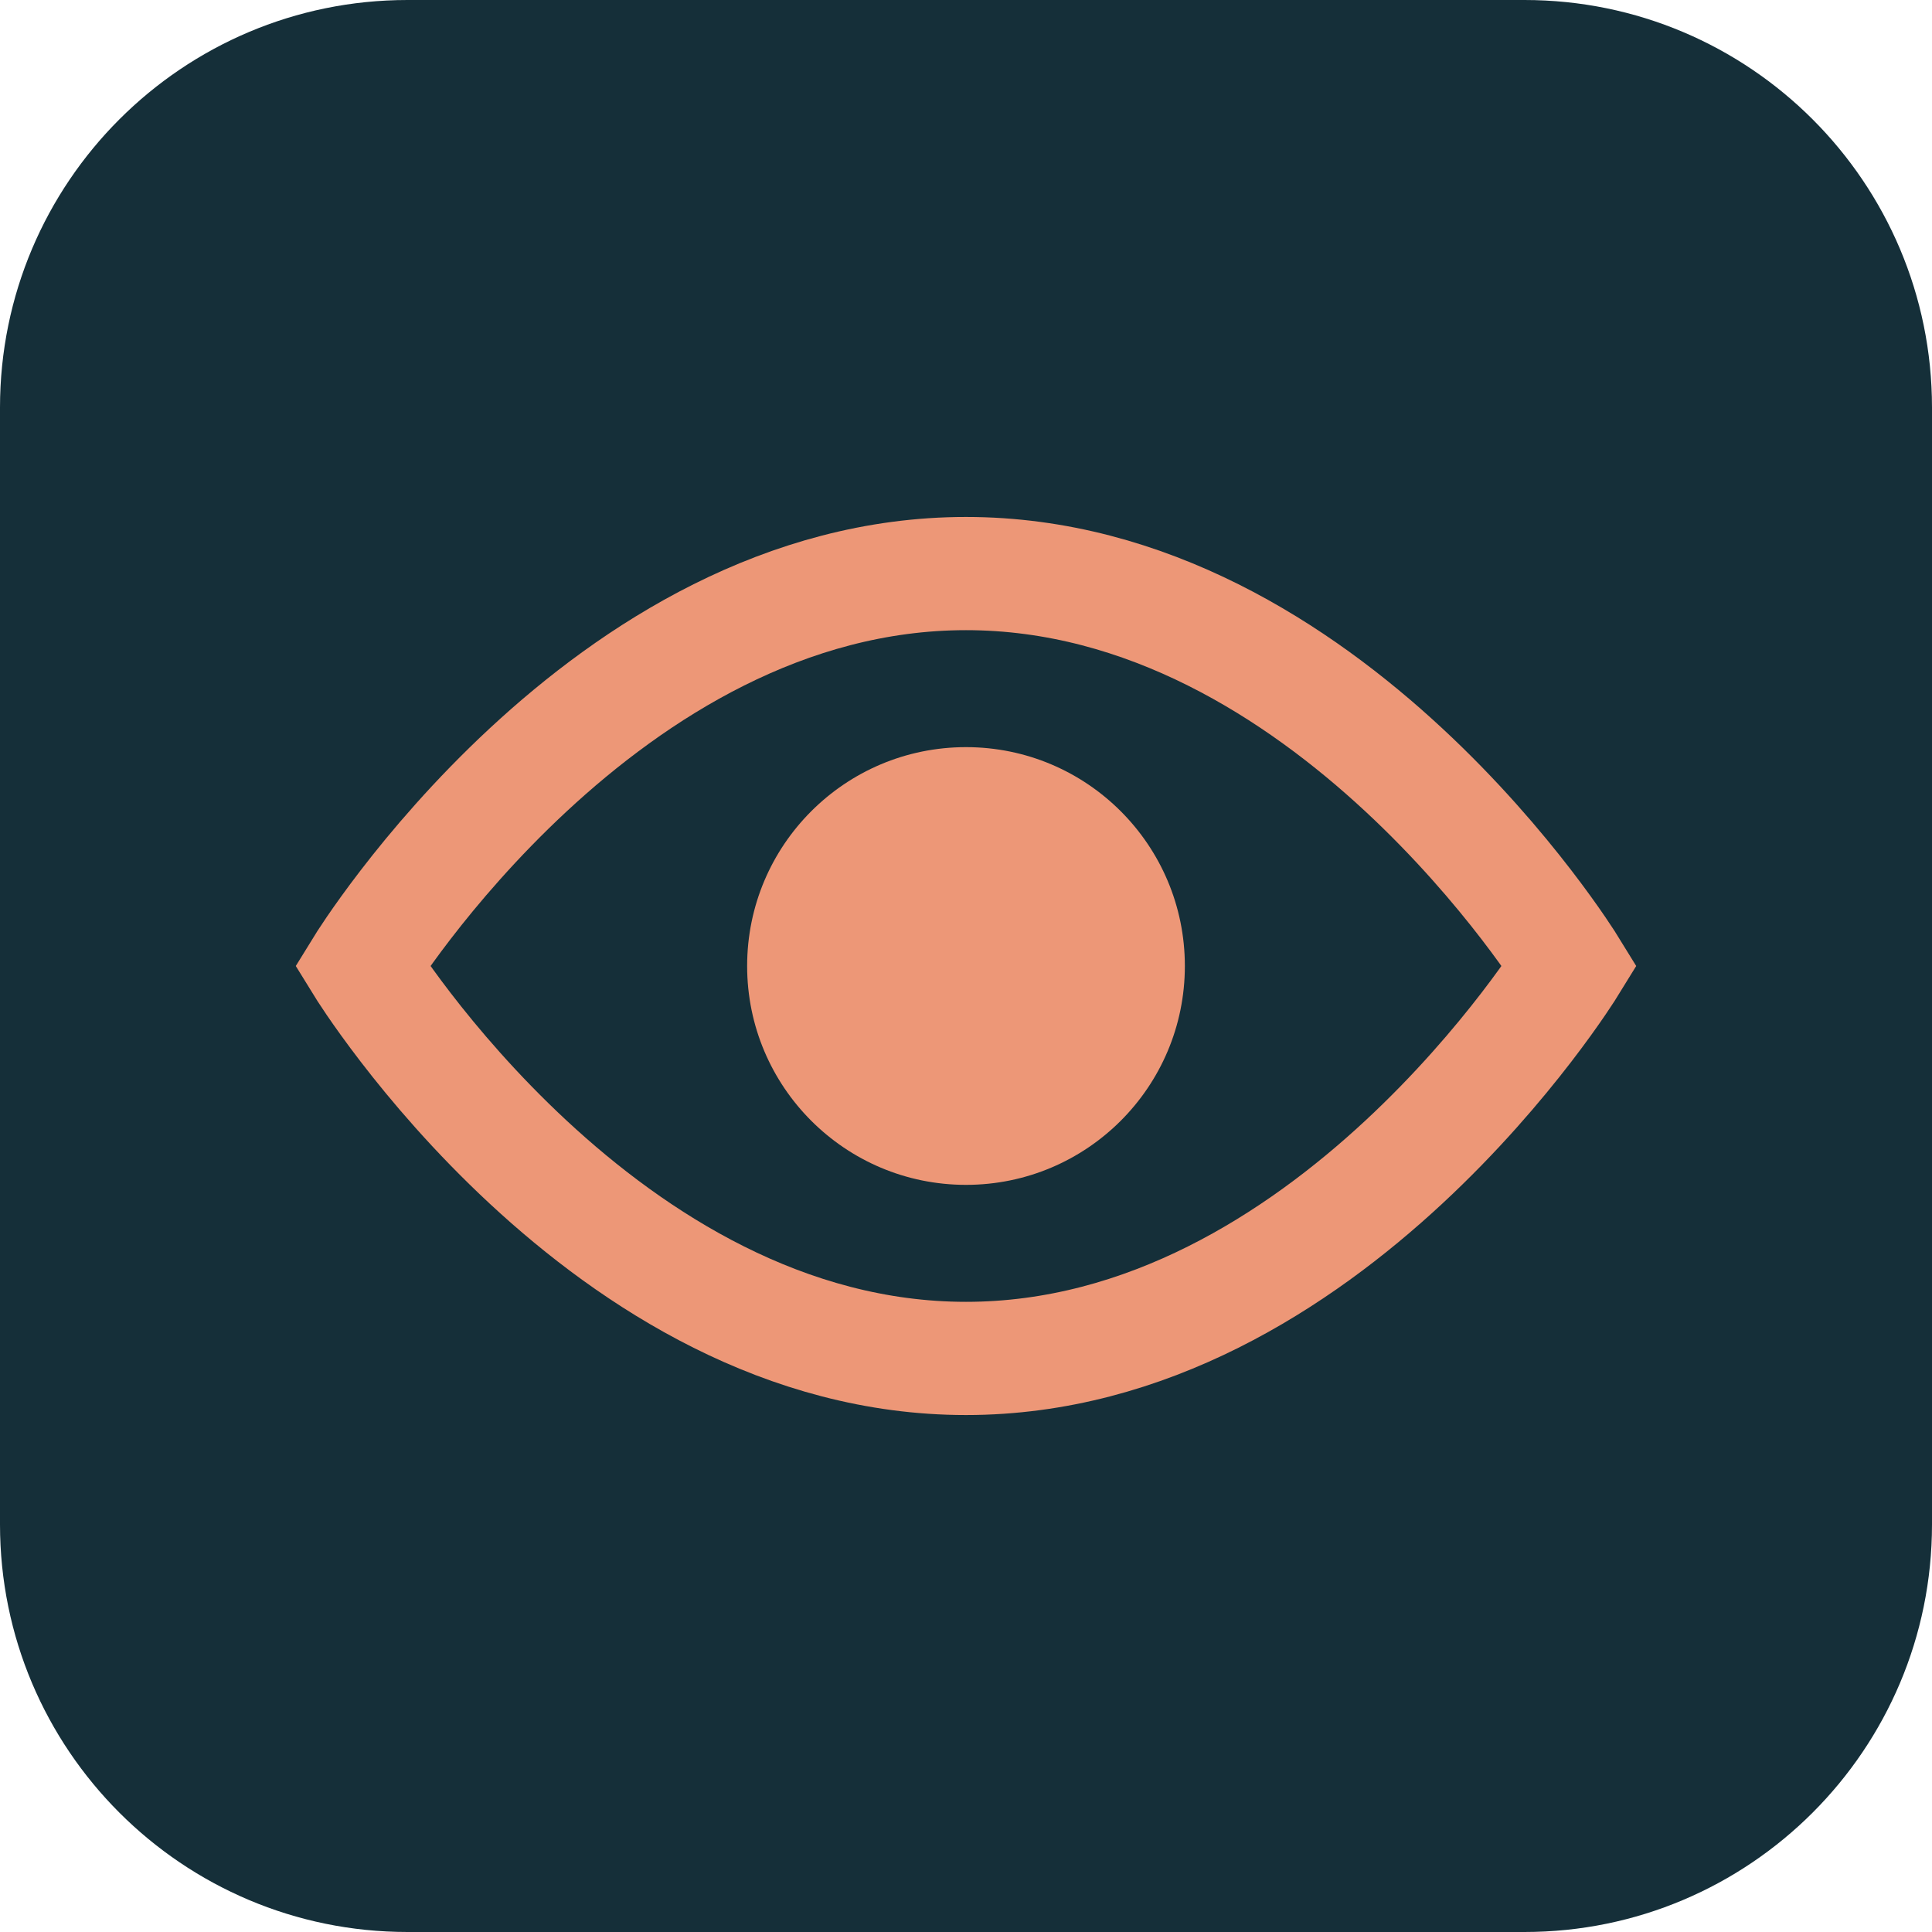
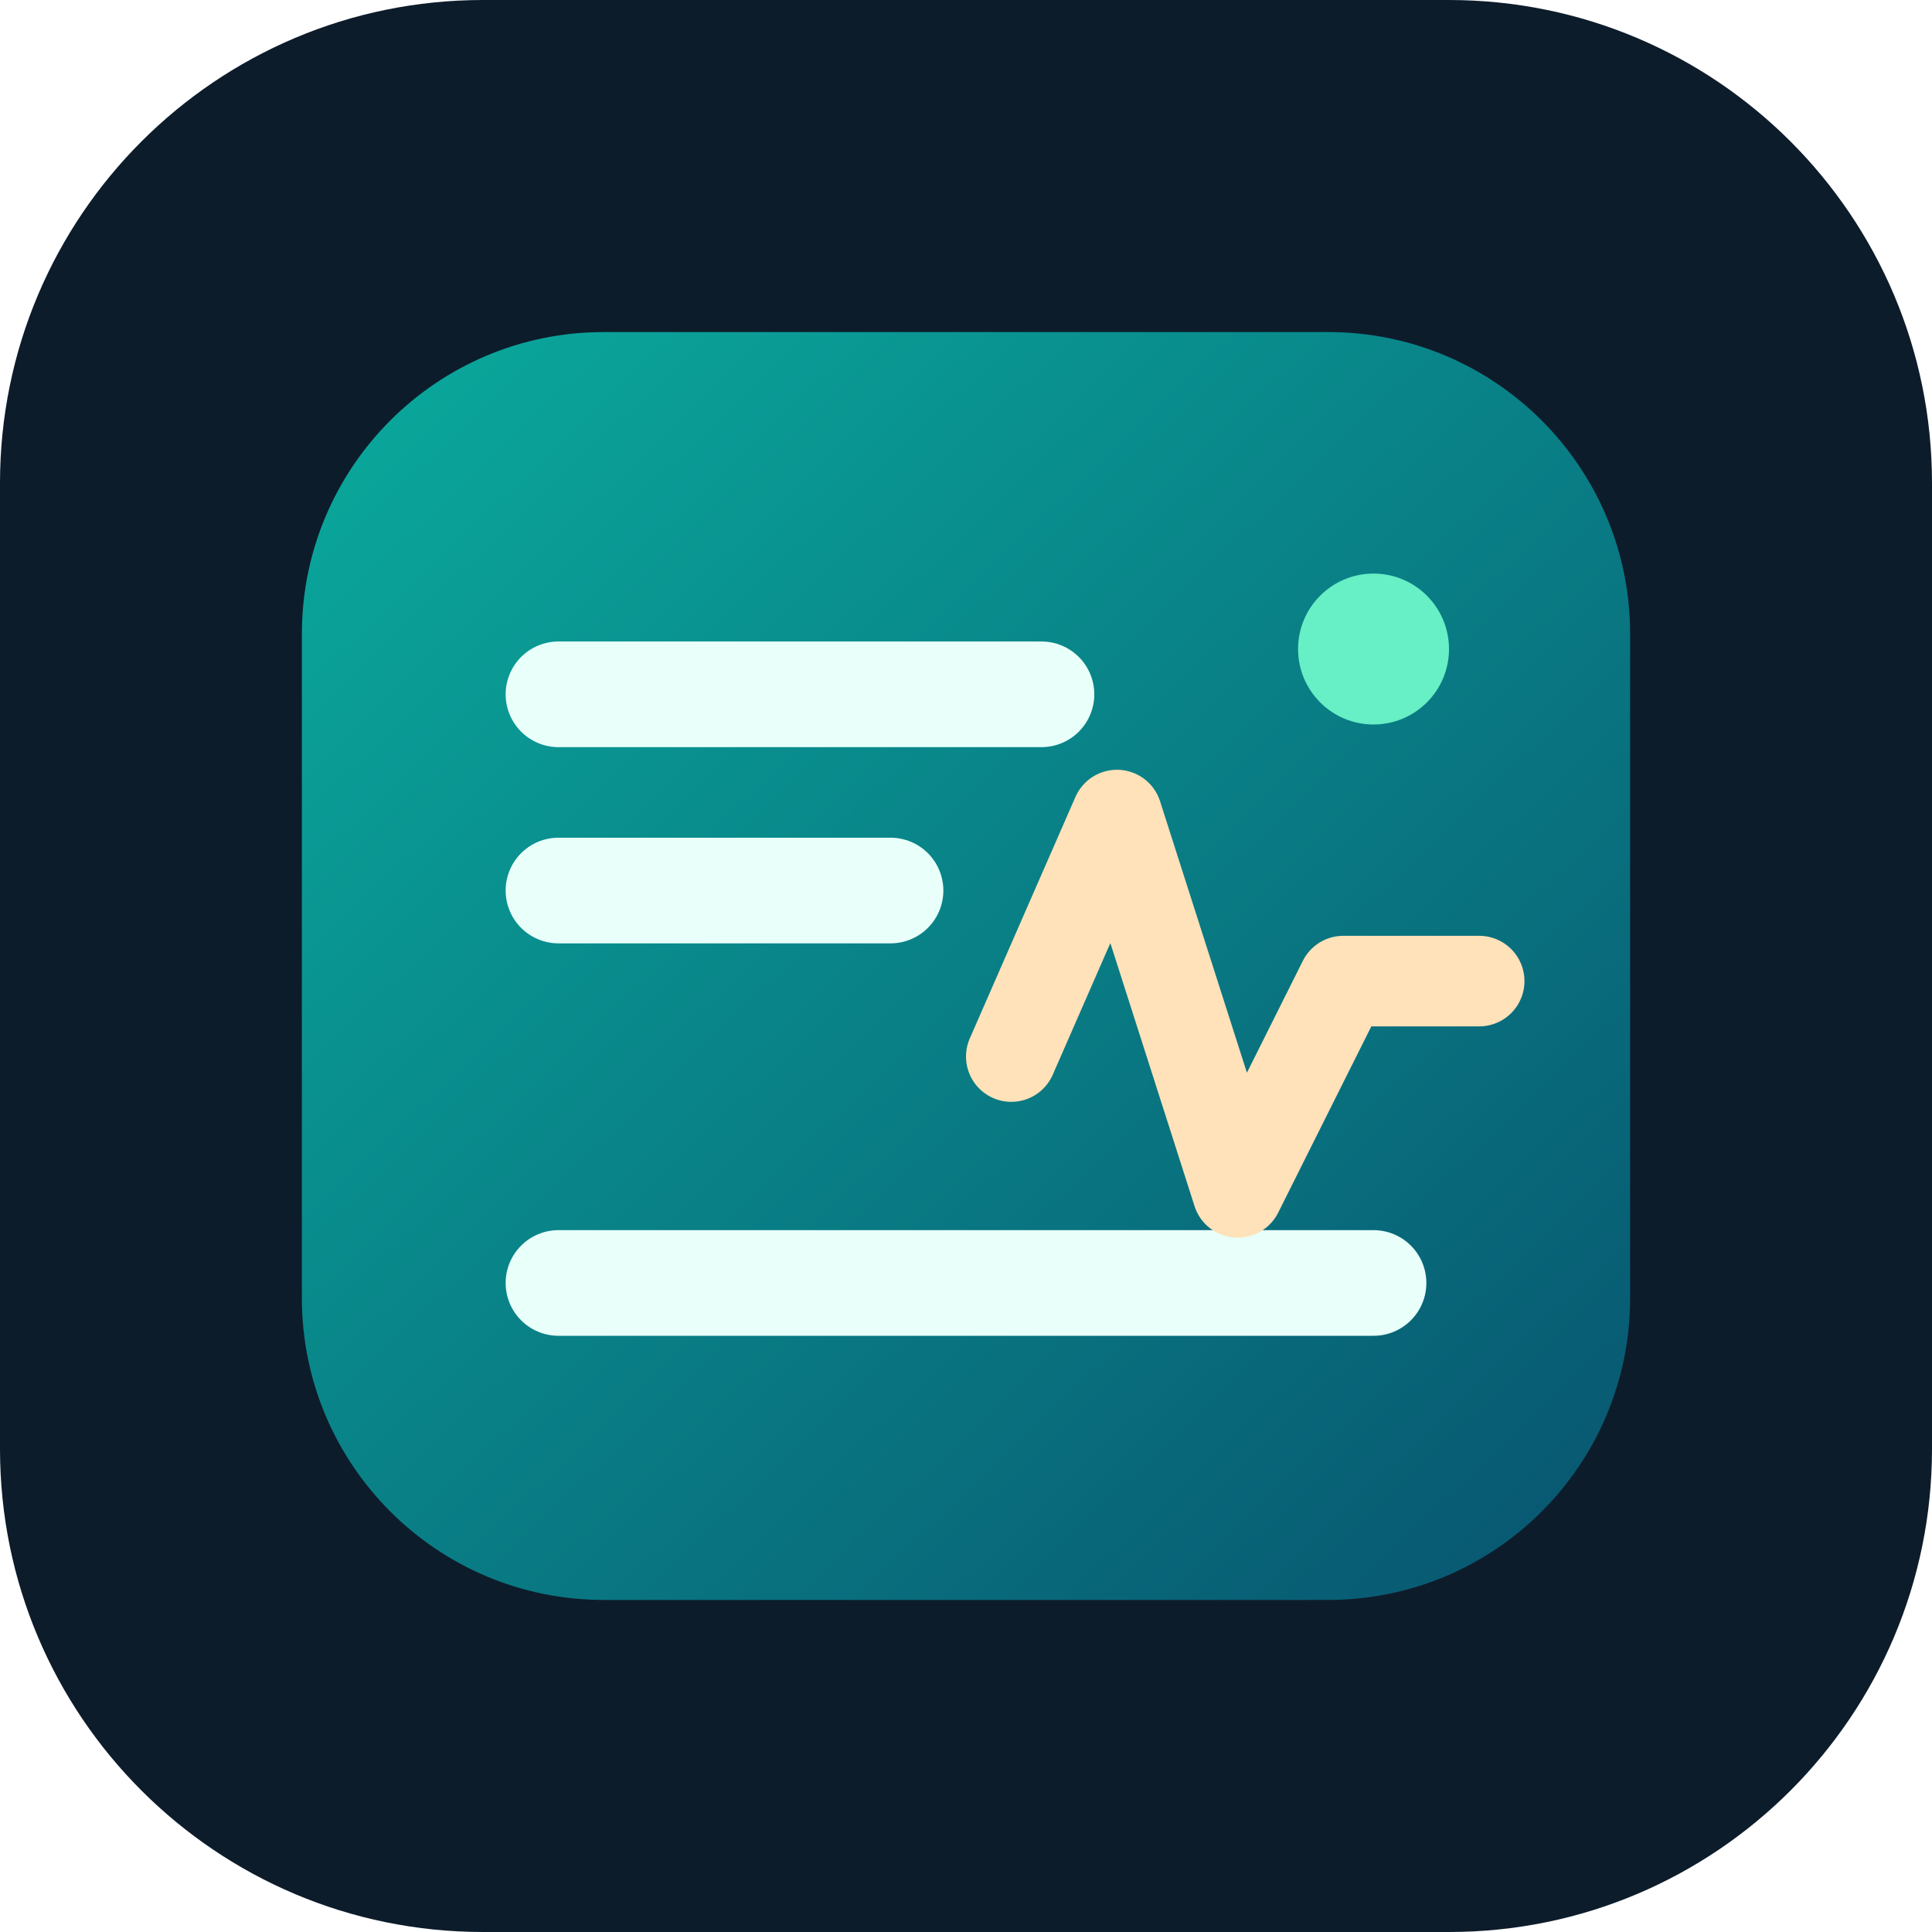
- <svg xmlns="http://www.w3.org/2000/svg" viewBox="0 0 512 512">
-   <rect width="512" height="512" rx="108" fill="#152f39" />
-   <path d="M96 256s64-104 160-104 160 104 160 104-64 104-160 104S96 256 96 256Z" fill="none" stroke="#ed9777" stroke-width="30" />
-   <circle cx="256" cy="256" r="58" fill="#ed9777" />
+ <svg xmlns="http://www.w3.org/2000/svg" viewBox="0 0 128 128">
+   <defs>
+     <linearGradient id="g" x2="1" y2="1">
+       <stop stop-color="#0aab9d" />
+       <stop offset="1" stop-color="#08546f" />
+     </linearGradient>
+   </defs>
+   <rect width="128" height="128" rx="32" fill="#0d1c2b" />
+   <rect x="20" y="22" width="88" height="84" rx="20" fill="url(#g)" />
+   <path d="M37 46h32M37 59h22M37 85h54" stroke="#e8fffa" stroke-width="7" stroke-linecap="round" />
+   <path d="m67 70 7-16 8 25 7-14h9" fill="none" stroke="#ffe2b9" stroke-width="6" stroke-linecap="round" stroke-linejoin="round" />
+   <circle cx="91" cy="43" r="5" fill="#67efc5" />
</svg>
